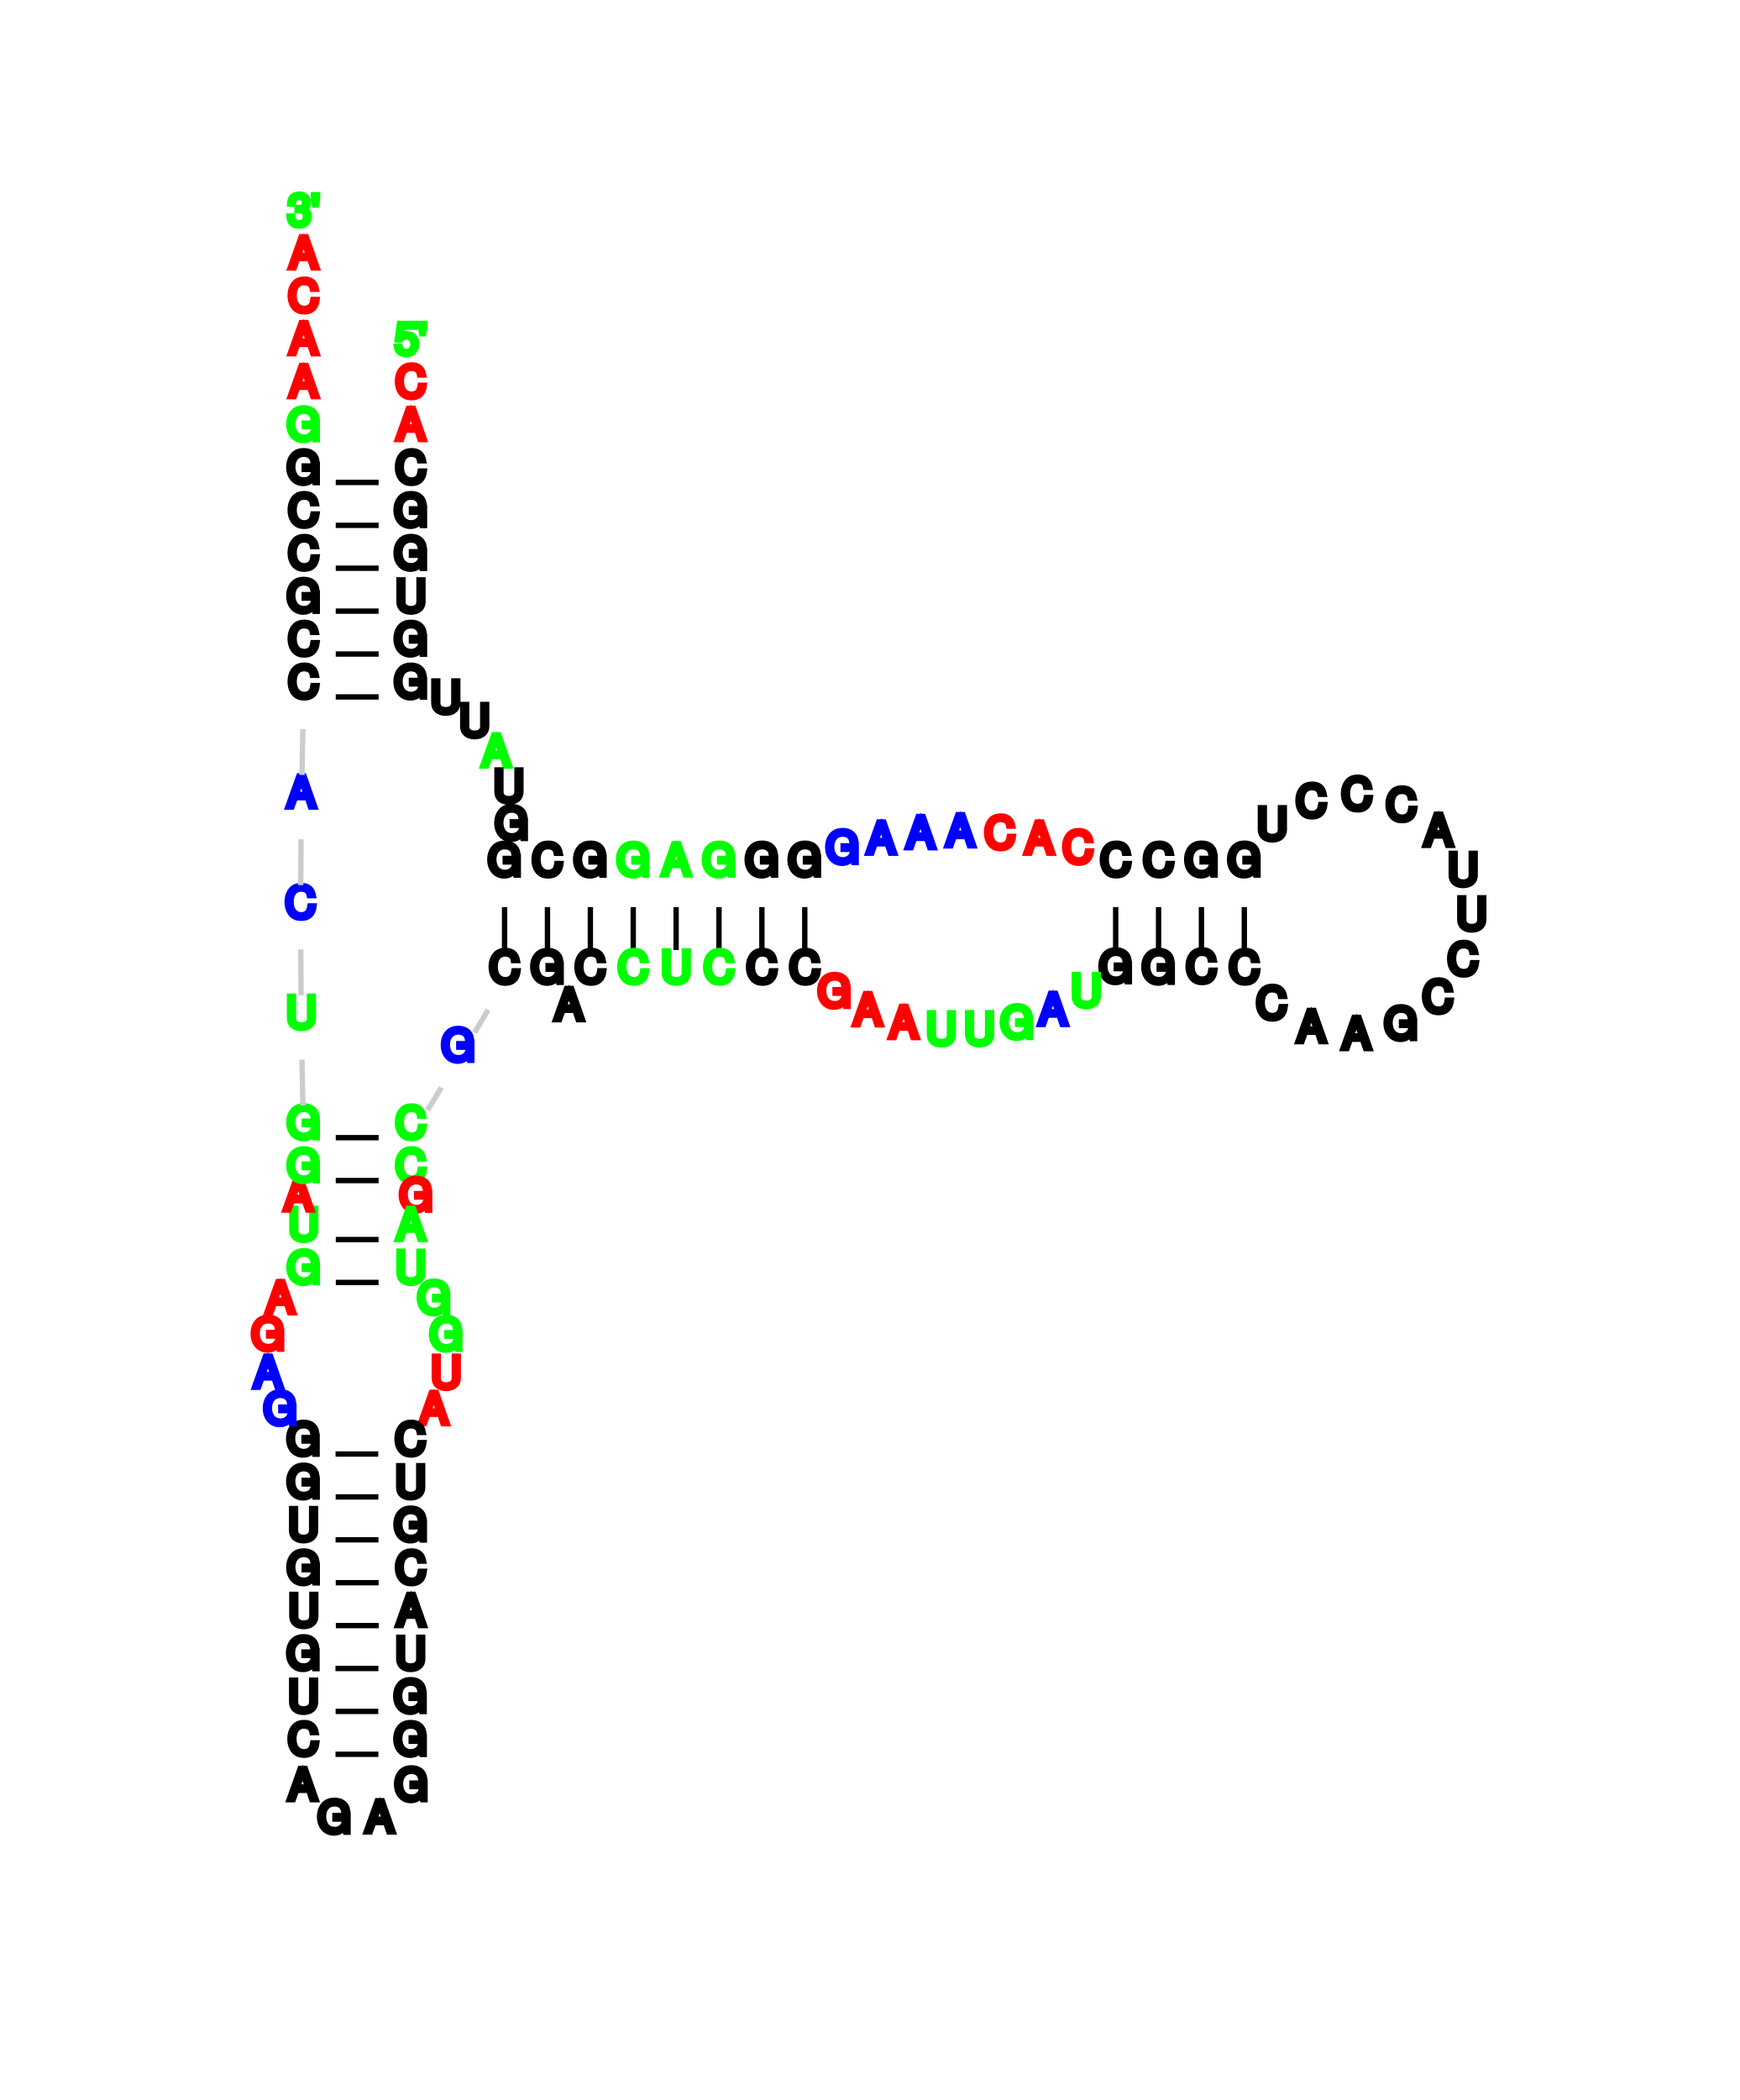
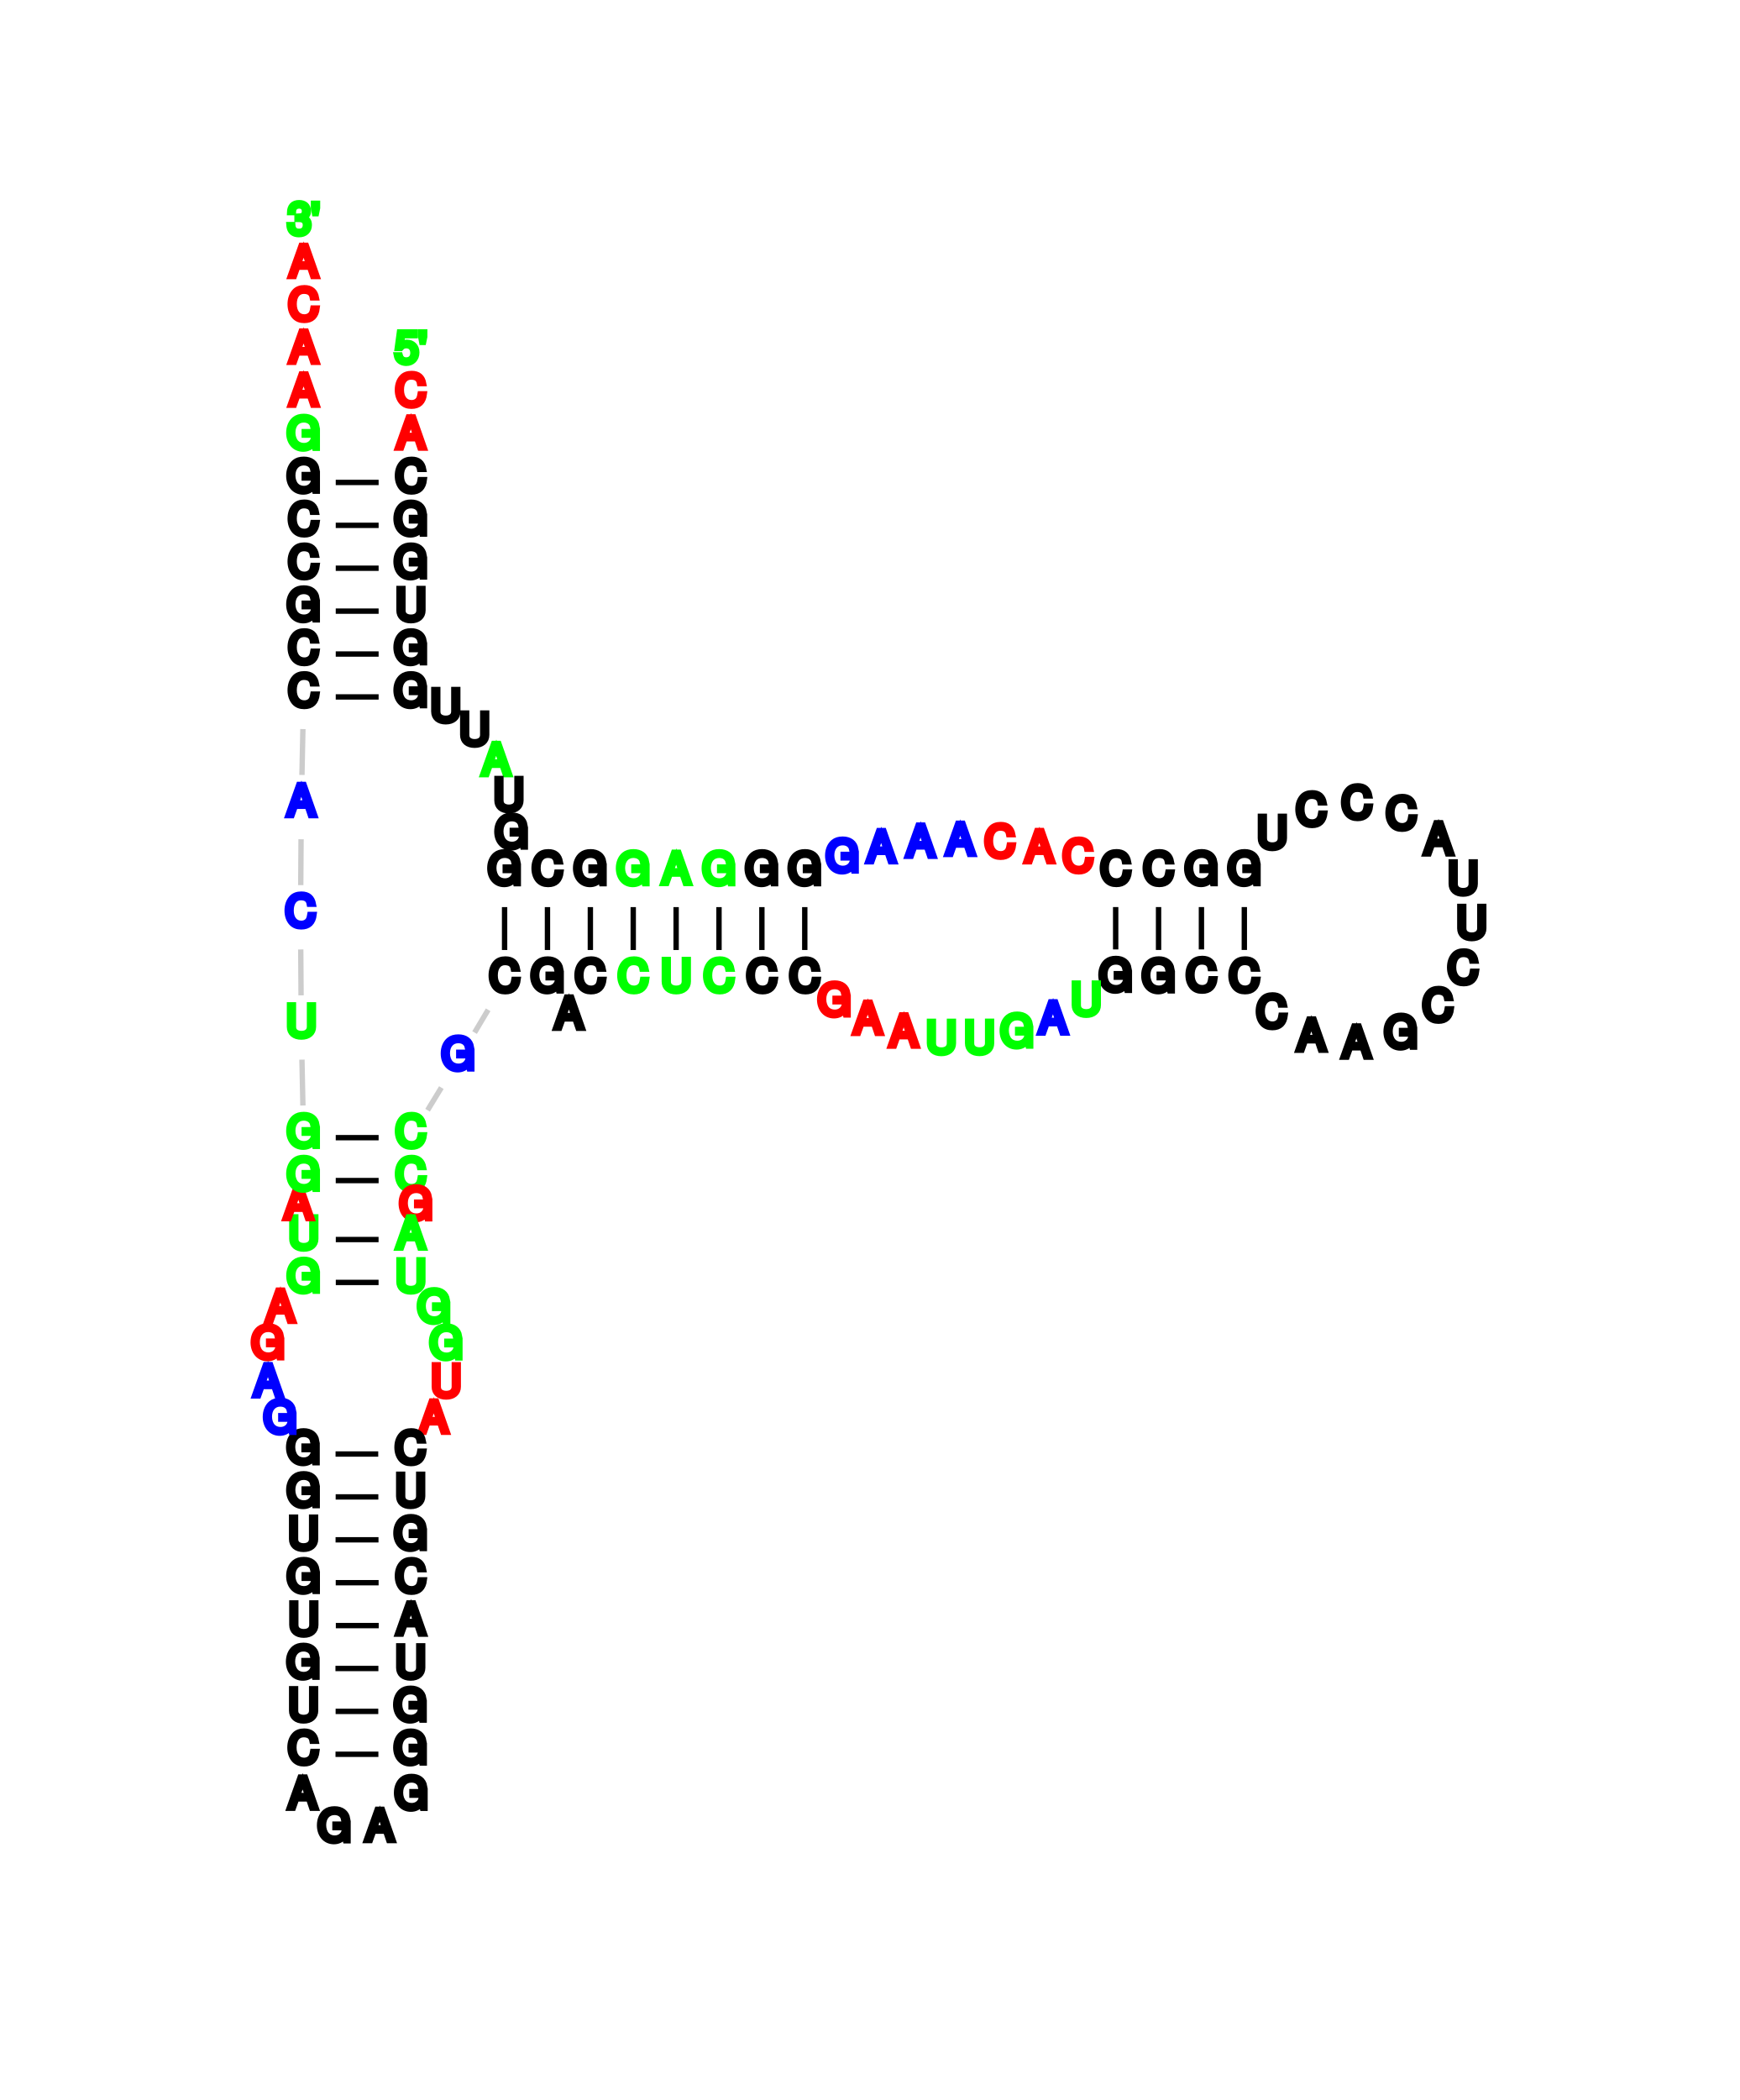
<svg xmlns="http://www.w3.org/2000/svg" width="324.657" height="391.832" style="font-size: 8px; stroke: none; font-family: Helvetica; ">
  <g>
    <style type="text/css">


text.red {stroke: rgb(255, 0, 0); }
text.green {stroke: rgb(0, 255, 0); }
text.blue {stroke: rgb(0, 0, 255); }
text.black {stroke: rgb(0, 0, 0); }
text.gray {stroke: rgb(204, 204, 204); }
text.brown {stroke: rgb(211.65, 104.55, 30.6); }
- text {stroke: rgb(0, 0, 0); fill: none; }
+ text {stroke: rgb(0, 0, 0); fill: none; text-anchor: middle; baseline-shift: sub; }
circle.red {stroke: rgb(255, 0, 0); fill: none; }
circle.green {stroke: rgb(0, 255, 0); fill: none; }
circle.blue {stroke: rgb(0, 0, 255); fill: none; }
circle.black {stroke: rgb(0, 0, 0); fill: none; }
circle.gray {stroke: rgb(204, 204, 204); fill: none; }
circle.brown {stroke: rgb(211.65, 104.55, 30.6); fill: none; }
circle {stroke: rgb(0, 0, 0); fill: none; }
line.red {stroke: rgb(255, 0, 0); }
line.green {stroke: rgb(0, 255, 0); }
line.blue {stroke: rgb(0, 0, 255); }
line.black {stroke: rgb(0, 0, 0); }
line.gray {stroke: rgb(204, 204, 204); }
line.brown {stroke: rgb(211.65, 104.55, 30.6); }
line {stroke: rgb(0, 0, 0); fill: none; }
</style>
  </g>
  <g>
-     <text x="76.668" y="66.007" text-anchor="middle" alignment-baseline="middle" class="green">5'</text>
-   </g>
-   <g>
-     <text x="76.668" y="74.011" text-anchor="middle" alignment-baseline="middle" class="red">C</text>
-   </g>
-   <g>
-     <text x="76.668" y="82.015" text-anchor="middle" alignment-baseline="middle" class="red">A</text>
-   </g>
-   <g>
-     <text x="76.668" y="90.018" text-anchor="middle" alignment-baseline="middle" class="black">C</text>
+     <text x="76.668" y="66.007" class="green">5'</text>
+   </g>
+   <g>
+     <text x="76.668" y="74.011" class="red">C</text>
+   </g>
+   <g>
+     <text x="76.668" y="82.015" class="red">A</text>
+   </g>
+   <g>
+     <text x="76.668" y="90.018" class="black">C</text>
  </g>
  <g>
    <line x1="70.665" y1="90.018" x2="62.661" y2="90.018" class="black" />
  </g>
  <g>
-     <text x="76.668" y="98.022" text-anchor="middle" alignment-baseline="middle" class="black">G</text>
+     <text x="76.668" y="98.022" class="black">G</text>
  </g>
  <g>
    <line x1="70.665" y1="98.022" x2="62.661" y2="98.022" class="black" />
  </g>
  <g>
-     <text x="76.668" y="106.025" text-anchor="middle" alignment-baseline="middle" class="black">G</text>
+     <text x="76.668" y="106.025" class="black">G</text>
  </g>
  <g>
    <line x1="70.665" y1="106.025" x2="62.661" y2="106.025" class="black" />
  </g>
  <g>
-     <text x="76.668" y="114.029" text-anchor="middle" alignment-baseline="middle" class="black">U</text>
+     <text x="76.668" y="114.029" class="black">U</text>
  </g>
  <g>
    <line x1="70.665" y1="114.029" x2="62.661" y2="114.029" class="black" />
  </g>
  <g>
-     <text x="76.668" y="122.033" text-anchor="middle" alignment-baseline="middle" class="black">G</text>
+     <text x="76.668" y="122.033" class="black">G</text>
  </g>
  <g>
    <line x1="70.665" y1="122.033" x2="62.661" y2="122.033" class="black" />
  </g>
  <g>
-     <text x="76.668" y="130.036" text-anchor="middle" alignment-baseline="middle" class="black">G</text>
+     <text x="76.668" y="130.036" class="black">G</text>
  </g>
  <g>
    <line x1="70.665" y1="130.036" x2="62.661" y2="130.036" class="black" />
  </g>
  <g>
-     <text x="83.171" y="132.887" text-anchor="middle" alignment-baseline="middle" class="black">U</text>
-   </g>
-   <g>
-     <text x="88.563" y="137.269" text-anchor="middle" alignment-baseline="middle" class="black">U</text>
-   </g>
-   <g>
-     <text x="92.595" y="142.942" text-anchor="middle" alignment-baseline="middle" class="green">A</text>
-   </g>
-   <g>
-     <text x="94.956" y="149.485" text-anchor="middle" alignment-baseline="middle" class="black">U</text>
-   </g>
-   <g>
-     <text x="95.486" y="156.418" text-anchor="middle" alignment-baseline="middle" class="black">G</text>
-   </g>
-   <g>
-     <text x="94.176" y="163.251" text-anchor="middle" alignment-baseline="middle" class="black">G</text>
+     <text x="83.171" y="132.887" class="black">U</text>
+   </g>
+   <g>
+     <text x="88.563" y="137.269" class="black">U</text>
+   </g>
+   <g>
+     <text x="92.595" y="142.942" class="green">A</text>
+   </g>
+   <g>
+     <text x="94.956" y="149.485" class="black">U</text>
+   </g>
+   <g>
+     <text x="95.486" y="156.418" class="black">G</text>
+   </g>
+   <g>
+     <text x="94.176" y="163.251" class="black">G</text>
  </g>
  <g>
    <line x1="94.176" y1="169.254" x2="94.176" y2="177.257" class="black" />
  </g>
  <g>
-     <text x="102.179" y="163.251" text-anchor="middle" alignment-baseline="middle" class="black">C</text>
+     <text x="102.179" y="163.251" class="black">C</text>
  </g>
  <g>
    <line x1="102.179" y1="169.254" x2="102.179" y2="177.257" class="black" />
  </g>
  <g>
-     <text x="110.183" y="163.251" text-anchor="middle" alignment-baseline="middle" class="black">G</text>
+     <text x="110.183" y="163.251" class="black">G</text>
  </g>
  <g>
    <line x1="110.183" y1="169.254" x2="110.183" y2="177.257" class="black" />
  </g>
  <g>
-     <text x="118.186" y="163.251" text-anchor="middle" alignment-baseline="middle" class="green">G</text>
+     <text x="118.186" y="163.251" class="green">G</text>
  </g>
  <g>
    <line x1="118.186" y1="169.254" x2="118.186" y2="177.257" class="black" />
  </g>
  <g>
-     <text x="126.19" y="163.251" text-anchor="middle" alignment-baseline="middle" class="green">A</text>
+     <text x="126.19" y="163.251" class="green">A</text>
  </g>
  <g>
    <line x1="126.19" y1="169.254" x2="126.19" y2="177.257" class="black" />
  </g>
  <g>
-     <text x="134.194" y="163.251" text-anchor="middle" alignment-baseline="middle" class="green">G</text>
+     <text x="134.194" y="163.251" class="green">G</text>
  </g>
  <g>
    <line x1="134.194" y1="169.254" x2="134.194" y2="177.257" class="black" />
  </g>
  <g>
-     <text x="142.197" y="163.251" text-anchor="middle" alignment-baseline="middle" class="black">G</text>
+     <text x="142.197" y="163.251" class="black">G</text>
  </g>
  <g>
    <line x1="142.197" y1="169.254" x2="142.197" y2="177.257" class="black" />
  </g>
  <g>
-     <text x="150.201" y="163.251" text-anchor="middle" alignment-baseline="middle" class="black">G</text>
+     <text x="150.201" y="163.251" class="black">G</text>
  </g>
  <g>
    <line x1="150.201" y1="169.254" x2="150.201" y2="177.257" class="black" />
  </g>
  <g>
-     <text x="157.235" y="160.897" text-anchor="middle" alignment-baseline="middle" class="blue">G</text>
-   </g>
-   <g>
-     <text x="164.456" y="159.2" text-anchor="middle" alignment-baseline="middle" class="blue">A</text>
-   </g>
-   <g>
-     <text x="171.803" y="158.176" text-anchor="middle" alignment-baseline="middle" class="blue">A</text>
-   </g>
-   <g>
-     <text x="179.213" y="157.833" text-anchor="middle" alignment-baseline="middle" class="blue">A</text>
-   </g>
-   <g>
-     <text x="186.623" y="158.174" text-anchor="middle" alignment-baseline="middle" class="red">C</text>
-   </g>
-   <g>
-     <text x="193.97" y="159.196" text-anchor="middle" alignment-baseline="middle" class="red">A</text>
-   </g>
-   <g>
-     <text x="201.192" y="160.891" text-anchor="middle" alignment-baseline="middle" class="red">C</text>
-   </g>
-   <g>
-     <text x="208.227" y="163.243" text-anchor="middle" alignment-baseline="middle" class="black">C</text>
+     <text x="157.235" y="160.897" class="blue">G</text>
+   </g>
+   <g>
+     <text x="164.456" y="159.2" class="blue">A</text>
+   </g>
+   <g>
+     <text x="171.803" y="158.176" class="blue">A</text>
+   </g>
+   <g>
+     <text x="179.213" y="157.833" class="blue">A</text>
+   </g>
+   <g>
+     <text x="186.623" y="158.174" class="red">C</text>
+   </g>
+   <g>
+     <text x="193.97" y="159.196" class="red">A</text>
+   </g>
+   <g>
+     <text x="201.192" y="160.891" class="red">C</text>
+   </g>
+   <g>
+     <text x="208.227" y="163.243" class="black">C</text>
  </g>
  <g>
    <line x1="208.227" y1="169.246" x2="208.227" y2="177.149" class="black" />
  </g>
  <g>
-     <text x="216.231" y="163.243" text-anchor="middle" alignment-baseline="middle" class="black">C</text>
+     <text x="216.231" y="163.243" class="black">C</text>
  </g>
  <g>
    <line x1="216.231" y1="169.246" x2="216.231" y2="177.249" class="black" />
  </g>
  <g>
-     <text x="224.234" y="163.243" text-anchor="middle" alignment-baseline="middle" class="black">G</text>
+     <text x="224.234" y="163.243" class="black">G</text>
  </g>
  <g>
    <line x1="224.234" y1="169.246" x2="224.234" y2="177.149" class="black" />
  </g>
  <g>
-     <text x="232.238" y="163.243" text-anchor="middle" alignment-baseline="middle" class="black">G</text>
+     <text x="232.238" y="163.243" class="black">G</text>
  </g>
  <g>
    <line x1="232.238" y1="169.246" x2="232.238" y2="177.249" class="black" />
  </g>
  <g>
-     <text x="237.44" y="156.54" text-anchor="middle" alignment-baseline="middle" class="black">U</text>
-   </g>
-   <g>
-     <text x="244.743" y="152.238" text-anchor="middle" alignment-baseline="middle" class="black">C</text>
-   </g>
-   <g>
-     <text x="253.247" y="150.938" text-anchor="middle" alignment-baseline="middle" class="black">C</text>
-   </g>
-   <g>
-     <text x="261.551" y="152.938" text-anchor="middle" alignment-baseline="middle" class="black">C</text>
-   </g>
-   <g>
-     <text x="268.454" y="157.741" text-anchor="middle" alignment-baseline="middle" class="black">A</text>
-   </g>
-   <g>
-     <text x="273.056" y="165.044" text-anchor="middle" alignment-baseline="middle" class="black">U</text>
-   </g>
-   <g>
-     <text x="274.657" y="173.348" text-anchor="middle" alignment-baseline="middle" class="black">U</text>
-   </g>
-   <g>
-     <text x="273.056" y="181.751" text-anchor="middle" alignment-baseline="middle" class="black">C</text>
-   </g>
-   <g>
-     <text x="268.354" y="188.755" text-anchor="middle" alignment-baseline="middle" class="black">C</text>
-   </g>
-   <g>
-     <text x="261.451" y="193.757" text-anchor="middle" alignment-baseline="middle" class="black">G</text>
-   </g>
-   <g>
-     <text x="253.147" y="195.658" text-anchor="middle" alignment-baseline="middle" class="black">A</text>
-   </g>
-   <g>
-     <text x="244.743" y="194.357" text-anchor="middle" alignment-baseline="middle" class="black">A</text>
-   </g>
-   <g>
-     <text x="237.34" y="189.955" text-anchor="middle" alignment-baseline="middle" class="black">C</text>
-   </g>
-   <g>
-     <text x="232.238" y="183.252" text-anchor="middle" alignment-baseline="middle" class="black">C</text>
-   </g>
-   <g>
-     <text x="224.234" y="183.152" text-anchor="middle" alignment-baseline="middle" class="black">C</text>
-   </g>
-   <g>
-     <text x="216.231" y="183.252" text-anchor="middle" alignment-baseline="middle" class="black">G</text>
-   </g>
-   <g>
-     <text x="208.227" y="183.152" text-anchor="middle" alignment-baseline="middle" class="black">G</text>
-   </g>
-   <g>
-     <text x="202.713" y="187.656" text-anchor="middle" alignment-baseline="middle" class="green">U</text>
-   </g>
-   <g>
-     <text x="196.514" y="191.158" text-anchor="middle" alignment-baseline="middle" class="blue">A</text>
-   </g>
-   <g>
-     <text x="189.809" y="193.555" text-anchor="middle" alignment-baseline="middle" class="green">G</text>
-   </g>
-   <g>
-     <text x="182.795" y="194.778" text-anchor="middle" alignment-baseline="middle" class="green">U</text>
-   </g>
-   <g>
-     <text x="175.675" y="194.791" text-anchor="middle" alignment-baseline="middle" class="green">U</text>
-   </g>
-   <g>
-     <text x="168.657" y="193.594" text-anchor="middle" alignment-baseline="middle" class="red">A</text>
-   </g>
-   <g>
-     <text x="161.944" y="191.222" text-anchor="middle" alignment-baseline="middle" class="red">A</text>
-   </g>
-   <g>
-     <text x="155.732" y="187.744" text-anchor="middle" alignment-baseline="middle" class="red">G</text>
-   </g>
-   <g>
-     <text x="150.201" y="183.26" text-anchor="middle" alignment-baseline="middle" class="black">C</text>
-   </g>
-   <g>
-     <text x="142.197" y="183.26" text-anchor="middle" alignment-baseline="middle" class="black">C</text>
-   </g>
-   <g>
-     <text x="134.194" y="183.26" text-anchor="middle" alignment-baseline="middle" class="green">C</text>
-   </g>
-   <g>
-     <text x="126.19" y="183.26" text-anchor="middle" alignment-baseline="middle" class="green">U</text>
-   </g>
-   <g>
-     <text x="118.186" y="183.26" text-anchor="middle" alignment-baseline="middle" class="green">C</text>
-   </g>
-   <g>
-     <text x="110.183" y="183.26" text-anchor="middle" alignment-baseline="middle" class="black">C</text>
-   </g>
-   <g>
-     <text x="106.181" y="190.263" text-anchor="middle" alignment-baseline="middle" class="black">A</text>
-   </g>
-   <g>
-     <text x="102.179" y="183.26" text-anchor="middle" alignment-baseline="middle" class="black">G</text>
-   </g>
-   <g>
-     <text x="94.176" y="183.26" text-anchor="middle" alignment-baseline="middle" class="black">C</text>
-   </g>
-   <g>
-     <text x="85.504" y="197.817" text-anchor="middle" alignment-baseline="middle" class="blue">G</text>
-   </g>
-   <g>
-     <text x="76.668" y="212.273" text-anchor="middle" alignment-baseline="middle" class="green">C</text>
+     <text x="237.44" y="156.54" class="black">U</text>
+   </g>
+   <g>
+     <text x="244.743" y="152.238" class="black">C</text>
+   </g>
+   <g>
+     <text x="253.247" y="150.938" class="black">C</text>
+   </g>
+   <g>
+     <text x="261.551" y="152.938" class="black">C</text>
+   </g>
+   <g>
+     <text x="268.454" y="157.741" class="black">A</text>
+   </g>
+   <g>
+     <text x="273.056" y="165.044" class="black">U</text>
+   </g>
+   <g>
+     <text x="274.657" y="173.348" class="black">U</text>
+   </g>
+   <g>
+     <text x="273.056" y="181.751" class="black">C</text>
+   </g>
+   <g>
+     <text x="268.354" y="188.755" class="black">C</text>
+   </g>
+   <g>
+     <text x="261.451" y="193.757" class="black">G</text>
+   </g>
+   <g>
+     <text x="253.147" y="195.658" class="black">A</text>
+   </g>
+   <g>
+     <text x="244.743" y="194.357" class="black">A</text>
+   </g>
+   <g>
+     <text x="237.34" y="189.955" class="black">C</text>
+   </g>
+   <g>
+     <text x="232.238" y="183.252" class="black">C</text>
+   </g>
+   <g>
+     <text x="224.234" y="183.152" class="black">C</text>
+   </g>
+   <g>
+     <text x="216.231" y="183.252" class="black">G</text>
+   </g>
+   <g>
+     <text x="208.227" y="183.152" class="black">G</text>
+   </g>
+   <g>
+     <text x="202.713" y="187.656" class="green">U</text>
+   </g>
+   <g>
+     <text x="196.514" y="191.158" class="blue">A</text>
+   </g>
+   <g>
+     <text x="189.809" y="193.555" class="green">G</text>
+   </g>
+   <g>
+     <text x="182.795" y="194.778" class="green">U</text>
+   </g>
+   <g>
+     <text x="175.675" y="194.791" class="green">U</text>
+   </g>
+   <g>
+     <text x="168.657" y="193.594" class="red">A</text>
+   </g>
+   <g>
+     <text x="161.944" y="191.222" class="red">A</text>
+   </g>
+   <g>
+     <text x="155.732" y="187.744" class="red">G</text>
+   </g>
+   <g>
+     <text x="150.201" y="183.26" class="black">C</text>
+   </g>
+   <g>
+     <text x="142.197" y="183.26" class="black">C</text>
+   </g>
+   <g>
+     <text x="134.194" y="183.26" class="green">C</text>
+   </g>
+   <g>
+     <text x="126.19" y="183.26" class="green">U</text>
+   </g>
+   <g>
+     <text x="118.186" y="183.26" class="green">C</text>
+   </g>
+   <g>
+     <text x="110.183" y="183.26" class="black">C</text>
+   </g>
+   <g>
+     <text x="106.181" y="190.263" class="black">A</text>
+   </g>
+   <g>
+     <text x="102.179" y="183.26" class="black">G</text>
+   </g>
+   <g>
+     <text x="94.176" y="183.26" class="black">C</text>
+   </g>
+   <g>
+     <text x="85.504" y="197.817" class="blue">G</text>
+   </g>
+   <g>
+     <text x="76.668" y="212.273" class="green">C</text>
  </g>
  <g>
    <line x1="70.665" y1="212.273" x2="62.661" y2="212.273" class="black" />
  </g>
  <g>
-     <text x="76.668" y="220.277" text-anchor="middle" alignment-baseline="middle" class="green">C</text>
+     <text x="76.668" y="220.277" class="green">C</text>
  </g>
  <g>
    <line x1="70.665" y1="220.277" x2="62.661" y2="220.277" class="black" />
  </g>
  <g>
-     <text x="77.64" y="225.78" text-anchor="middle" alignment-baseline="middle" class="red">G</text>
-   </g>
-   <g>
-     <text x="76.658" y="231.282" text-anchor="middle" alignment-baseline="middle" class="green">A</text>
+     <text x="77.64" y="225.78" class="red">G</text>
+   </g>
+   <g>
+     <text x="76.658" y="231.282" class="green">A</text>
  </g>
  <g>
    <line x1="70.655" y1="231.282" x2="62.671" y2="231.282" class="black" />
  </g>
  <g>
-     <text x="76.658" y="239.285" text-anchor="middle" alignment-baseline="middle" class="green">U</text>
+     <text x="76.658" y="239.285" class="green">U</text>
  </g>
  <g>
    <line x1="70.655" y1="239.285" x2="62.671" y2="239.285" class="black" />
  </g>
  <g>
-     <text x="80.993" y="244.964" text-anchor="middle" alignment-baseline="middle" class="green">G</text>
-   </g>
-   <g>
-     <text x="83.275" y="251.734" text-anchor="middle" alignment-baseline="middle" class="green">G</text>
-   </g>
-   <g>
-     <text x="83.261" y="258.878" text-anchor="middle" alignment-baseline="middle" class="red">U</text>
-   </g>
-   <g>
-     <text x="80.952" y="265.639" text-anchor="middle" alignment-baseline="middle" class="red">A</text>
-   </g>
-   <g>
-     <text x="76.594" y="271.3" text-anchor="middle" alignment-baseline="middle" class="black">C</text>
+     <text x="80.993" y="244.964" class="green">G</text>
+   </g>
+   <g>
+     <text x="83.275" y="251.734" class="green">G</text>
+   </g>
+   <g>
+     <text x="83.261" y="258.878" class="red">U</text>
+   </g>
+   <g>
+     <text x="80.952" y="265.639" class="red">A</text>
+   </g>
+   <g>
+     <text x="76.594" y="271.3" class="black">C</text>
  </g>
  <g>
    <line x1="70.592" y1="271.3" x2="62.628" y2="271.3" class="black" />
  </g>
  <g>
-     <text x="76.614" y="279.303" text-anchor="middle" alignment-baseline="middle" class="black">U</text>
+     <text x="76.614" y="279.303" class="black">U</text>
  </g>
  <g>
    <line x1="70.612" y1="279.303" x2="62.648" y2="279.303" class="black" />
  </g>
  <g>
-     <text x="76.644" y="287.307" text-anchor="middle" alignment-baseline="middle" class="black">G</text>
+     <text x="76.644" y="287.307" class="black">G</text>
  </g>
  <g>
    <line x1="70.642" y1="287.307" x2="62.628" y2="287.307" class="black" />
  </g>
  <g>
-     <text x="76.664" y="295.311" text-anchor="middle" alignment-baseline="middle" class="black">C</text>
+     <text x="76.664" y="295.311" class="black">C</text>
  </g>
  <g>
    <line x1="70.662" y1="295.311" x2="62.658" y2="295.311" class="black" />
  </g>
  <g>
-     <text x="76.684" y="303.314" text-anchor="middle" alignment-baseline="middle" class="black">A</text>
+     <text x="76.684" y="303.314" class="black">A</text>
  </g>
  <g>
    <line x1="70.682" y1="303.314" x2="62.678" y2="303.314" class="black" />
  </g>
  <g>
-     <text x="76.624" y="311.318" text-anchor="middle" alignment-baseline="middle" class="black">U</text>
+     <text x="76.624" y="311.318" class="black">U</text>
  </g>
  <g>
    <line x1="70.622" y1="311.318" x2="62.608" y2="311.318" class="black" />
  </g>
  <g>
-     <text x="76.604" y="319.321" text-anchor="middle" alignment-baseline="middle" class="black">G</text>
+     <text x="76.604" y="319.321" class="black">G</text>
  </g>
  <g>
    <line x1="70.602" y1="319.321" x2="62.638" y2="319.321" class="black" />
  </g>
  <g>
-     <text x="76.624" y="327.325" text-anchor="middle" alignment-baseline="middle" class="black">G</text>
+     <text x="76.624" y="327.325" class="black">G</text>
  </g>
  <g>
    <line x1="70.622" y1="327.325" x2="62.618" y2="327.325" class="black" />
  </g>
  <g>
-     <text x="76.764" y="335.779" text-anchor="middle" alignment-baseline="middle" class="black">G</text>
-   </g>
-   <g>
-     <text x="70.852" y="341.822" text-anchor="middle" alignment-baseline="middle" class="black">A</text>
-   </g>
-   <g>
-     <text x="62.398" y="341.832" text-anchor="middle" alignment-baseline="middle" class="black">G</text>
-   </g>
-   <g>
-     <text x="56.475" y="335.799" text-anchor="middle" alignment-baseline="middle" class="black">A</text>
-   </g>
-   <g>
-     <text x="56.615" y="327.325" text-anchor="middle" alignment-baseline="middle" class="black">C</text>
-   </g>
-   <g>
-     <text x="56.635" y="319.321" text-anchor="middle" alignment-baseline="middle" class="black">U</text>
-   </g>
-   <g>
-     <text x="56.605" y="311.318" text-anchor="middle" alignment-baseline="middle" class="black">G</text>
-   </g>
-   <g>
-     <text x="56.675" y="303.314" text-anchor="middle" alignment-baseline="middle" class="black">U</text>
-   </g>
-   <g>
-     <text x="56.655" y="295.311" text-anchor="middle" alignment-baseline="middle" class="black">G</text>
-   </g>
-   <g>
-     <text x="56.625" y="287.307" text-anchor="middle" alignment-baseline="middle" class="black">U</text>
-   </g>
-   <g>
-     <text x="56.645" y="279.303" text-anchor="middle" alignment-baseline="middle" class="black">G</text>
-   </g>
-   <g>
-     <text x="56.625" y="271.3" text-anchor="middle" alignment-baseline="middle" class="black">G</text>
-   </g>
-   <g>
-     <text x="52.286" y="265.624" text-anchor="middle" alignment-baseline="middle" class="blue">G</text>
-   </g>
-   <g>
-     <text x="50" y="258.856" text-anchor="middle" alignment-baseline="middle" class="blue">A</text>
-   </g>
-   <g>
-     <text x="50.01" y="251.711" text-anchor="middle" alignment-baseline="middle" class="red">G</text>
-   </g>
-   <g>
-     <text x="52.314" y="244.949" text-anchor="middle" alignment-baseline="middle" class="red">A</text>
-   </g>
-   <g>
-     <text x="56.669" y="239.285" text-anchor="middle" alignment-baseline="middle" class="green">G</text>
-   </g>
-   <g>
-     <text x="56.669" y="231.282" text-anchor="middle" alignment-baseline="middle" class="green">U</text>
-   </g>
-   <g>
-     <text x="55.687" y="225.78" text-anchor="middle" alignment-baseline="middle" class="red">A</text>
-   </g>
-   <g>
-     <text x="56.659" y="220.277" text-anchor="middle" alignment-baseline="middle" class="green">G</text>
-   </g>
-   <g>
-     <text x="56.659" y="212.273" text-anchor="middle" alignment-baseline="middle" class="green">G</text>
-   </g>
-   <g>
-     <text x="56.232" y="191.716" text-anchor="middle" alignment-baseline="middle" class="green">U</text>
-   </g>
-   <g>
-     <text x="56.09" y="171.155" text-anchor="middle" alignment-baseline="middle" class="blue">C</text>
-   </g>
-   <g>
-     <text x="56.232" y="150.593" text-anchor="middle" alignment-baseline="middle" class="blue">A</text>
-   </g>
-   <g>
-     <text x="56.659" y="130.036" text-anchor="middle" alignment-baseline="middle" class="black">C</text>
-   </g>
-   <g>
-     <text x="56.659" y="122.033" text-anchor="middle" alignment-baseline="middle" class="black">C</text>
-   </g>
-   <g>
-     <text x="56.659" y="114.029" text-anchor="middle" alignment-baseline="middle" class="black">G</text>
-   </g>
-   <g>
-     <text x="56.659" y="106.025" text-anchor="middle" alignment-baseline="middle" class="black">C</text>
-   </g>
-   <g>
-     <text x="56.659" y="98.022" text-anchor="middle" alignment-baseline="middle" class="black">C</text>
-   </g>
-   <g>
-     <text x="56.659" y="90.018" text-anchor="middle" alignment-baseline="middle" class="black">G</text>
-   </g>
-   <g>
-     <text x="56.659" y="82.015" text-anchor="middle" alignment-baseline="middle" class="green">G</text>
-   </g>
-   <g>
-     <text x="56.659" y="74.011" text-anchor="middle" alignment-baseline="middle" class="red">A</text>
-   </g>
-   <g>
-     <text x="56.659" y="66.007" text-anchor="middle" alignment-baseline="middle" class="red">A</text>
-   </g>
-   <g>
-     <text x="56.659" y="58.004" text-anchor="middle" alignment-baseline="middle" class="red">C</text>
-   </g>
-   <g>
-     <text x="56.659" y="50" text-anchor="middle" alignment-baseline="middle" class="red">A</text>
-   </g>
-   <g>
-     <text x="56.659" y="41.996" text-anchor="middle" alignment-baseline="middle" class="green">3'</text>
+     <text x="76.764" y="335.779" class="black">G</text>
+   </g>
+   <g>
+     <text x="70.852" y="341.822" class="black">A</text>
+   </g>
+   <g>
+     <text x="62.398" y="341.832" class="black">G</text>
+   </g>
+   <g>
+     <text x="56.475" y="335.799" class="black">A</text>
+   </g>
+   <g>
+     <text x="56.615" y="327.325" class="black">C</text>
+   </g>
+   <g>
+     <text x="56.635" y="319.321" class="black">U</text>
+   </g>
+   <g>
+     <text x="56.605" y="311.318" class="black">G</text>
+   </g>
+   <g>
+     <text x="56.675" y="303.314" class="black">U</text>
+   </g>
+   <g>
+     <text x="56.655" y="295.311" class="black">G</text>
+   </g>
+   <g>
+     <text x="56.625" y="287.307" class="black">U</text>
+   </g>
+   <g>
+     <text x="56.645" y="279.303" class="black">G</text>
+   </g>
+   <g>
+     <text x="56.625" y="271.3" class="black">G</text>
+   </g>
+   <g>
+     <text x="52.286" y="265.624" class="blue">G</text>
+   </g>
+   <g>
+     <text x="50" y="258.856" class="blue">A</text>
+   </g>
+   <g>
+     <text x="50.01" y="251.711" class="red">G</text>
+   </g>
+   <g>
+     <text x="52.314" y="244.949" class="red">A</text>
+   </g>
+   <g>
+     <text x="56.669" y="239.285" class="green">G</text>
+   </g>
+   <g>
+     <text x="56.669" y="231.282" class="green">U</text>
+   </g>
+   <g>
+     <text x="55.687" y="225.78" class="red">A</text>
+   </g>
+   <g>
+     <text x="56.659" y="220.277" class="green">G</text>
+   </g>
+   <g>
+     <text x="56.659" y="212.273" class="green">G</text>
+   </g>
+   <g>
+     <text x="56.232" y="191.716" class="green">U</text>
+   </g>
+   <g>
+     <text x="56.09" y="171.155" class="blue">C</text>
+   </g>
+   <g>
+     <text x="56.232" y="150.593" class="blue">A</text>
+   </g>
+   <g>
+     <text x="56.659" y="130.036" class="black">C</text>
+   </g>
+   <g>
+     <text x="56.659" y="122.033" class="black">C</text>
+   </g>
+   <g>
+     <text x="56.659" y="114.029" class="black">G</text>
+   </g>
+   <g>
+     <text x="56.659" y="106.025" class="black">C</text>
+   </g>
+   <g>
+     <text x="56.659" y="98.022" class="black">C</text>
+   </g>
+   <g>
+     <text x="56.659" y="90.018" class="black">G</text>
+   </g>
+   <g>
+     <text x="56.659" y="82.015" class="green">G</text>
+   </g>
+   <g>
+     <text x="56.659" y="74.011" class="red">A</text>
+   </g>
+   <g>
+     <text x="56.659" y="66.007" class="red">A</text>
+   </g>
+   <g>
+     <text x="56.659" y="58.004" class="red">C</text>
+   </g>
+   <g>
+     <text x="56.659" y="50" class="red">A</text>
+   </g>
+   <g>
+     <text x="56.659" y="41.996" class="green">3'</text>
  </g>
  <g>
    <line x1="91.105" y1="188.415" x2="88.575" y2="192.662" class="gray" />
  </g>
  <g>
    <line x1="82.375" y1="202.936" x2="79.797" y2="207.154" class="gray" />
  </g>
  <g>
    <line x1="56.534" y1="206.274" x2="56.356" y2="197.715" class="gray" />
  </g>
  <g>
    <line x1="56.19" y1="185.716" x2="56.131" y2="177.155" class="gray" />
  </g>
  <g>
    <line x1="56.131" y1="165.155" x2="56.19" y2="156.593" class="gray" />
  </g>
  <g>
    <line x1="56.356" y1="144.595" x2="56.534" y2="136.035" class="gray" />
  </g>
</svg>
